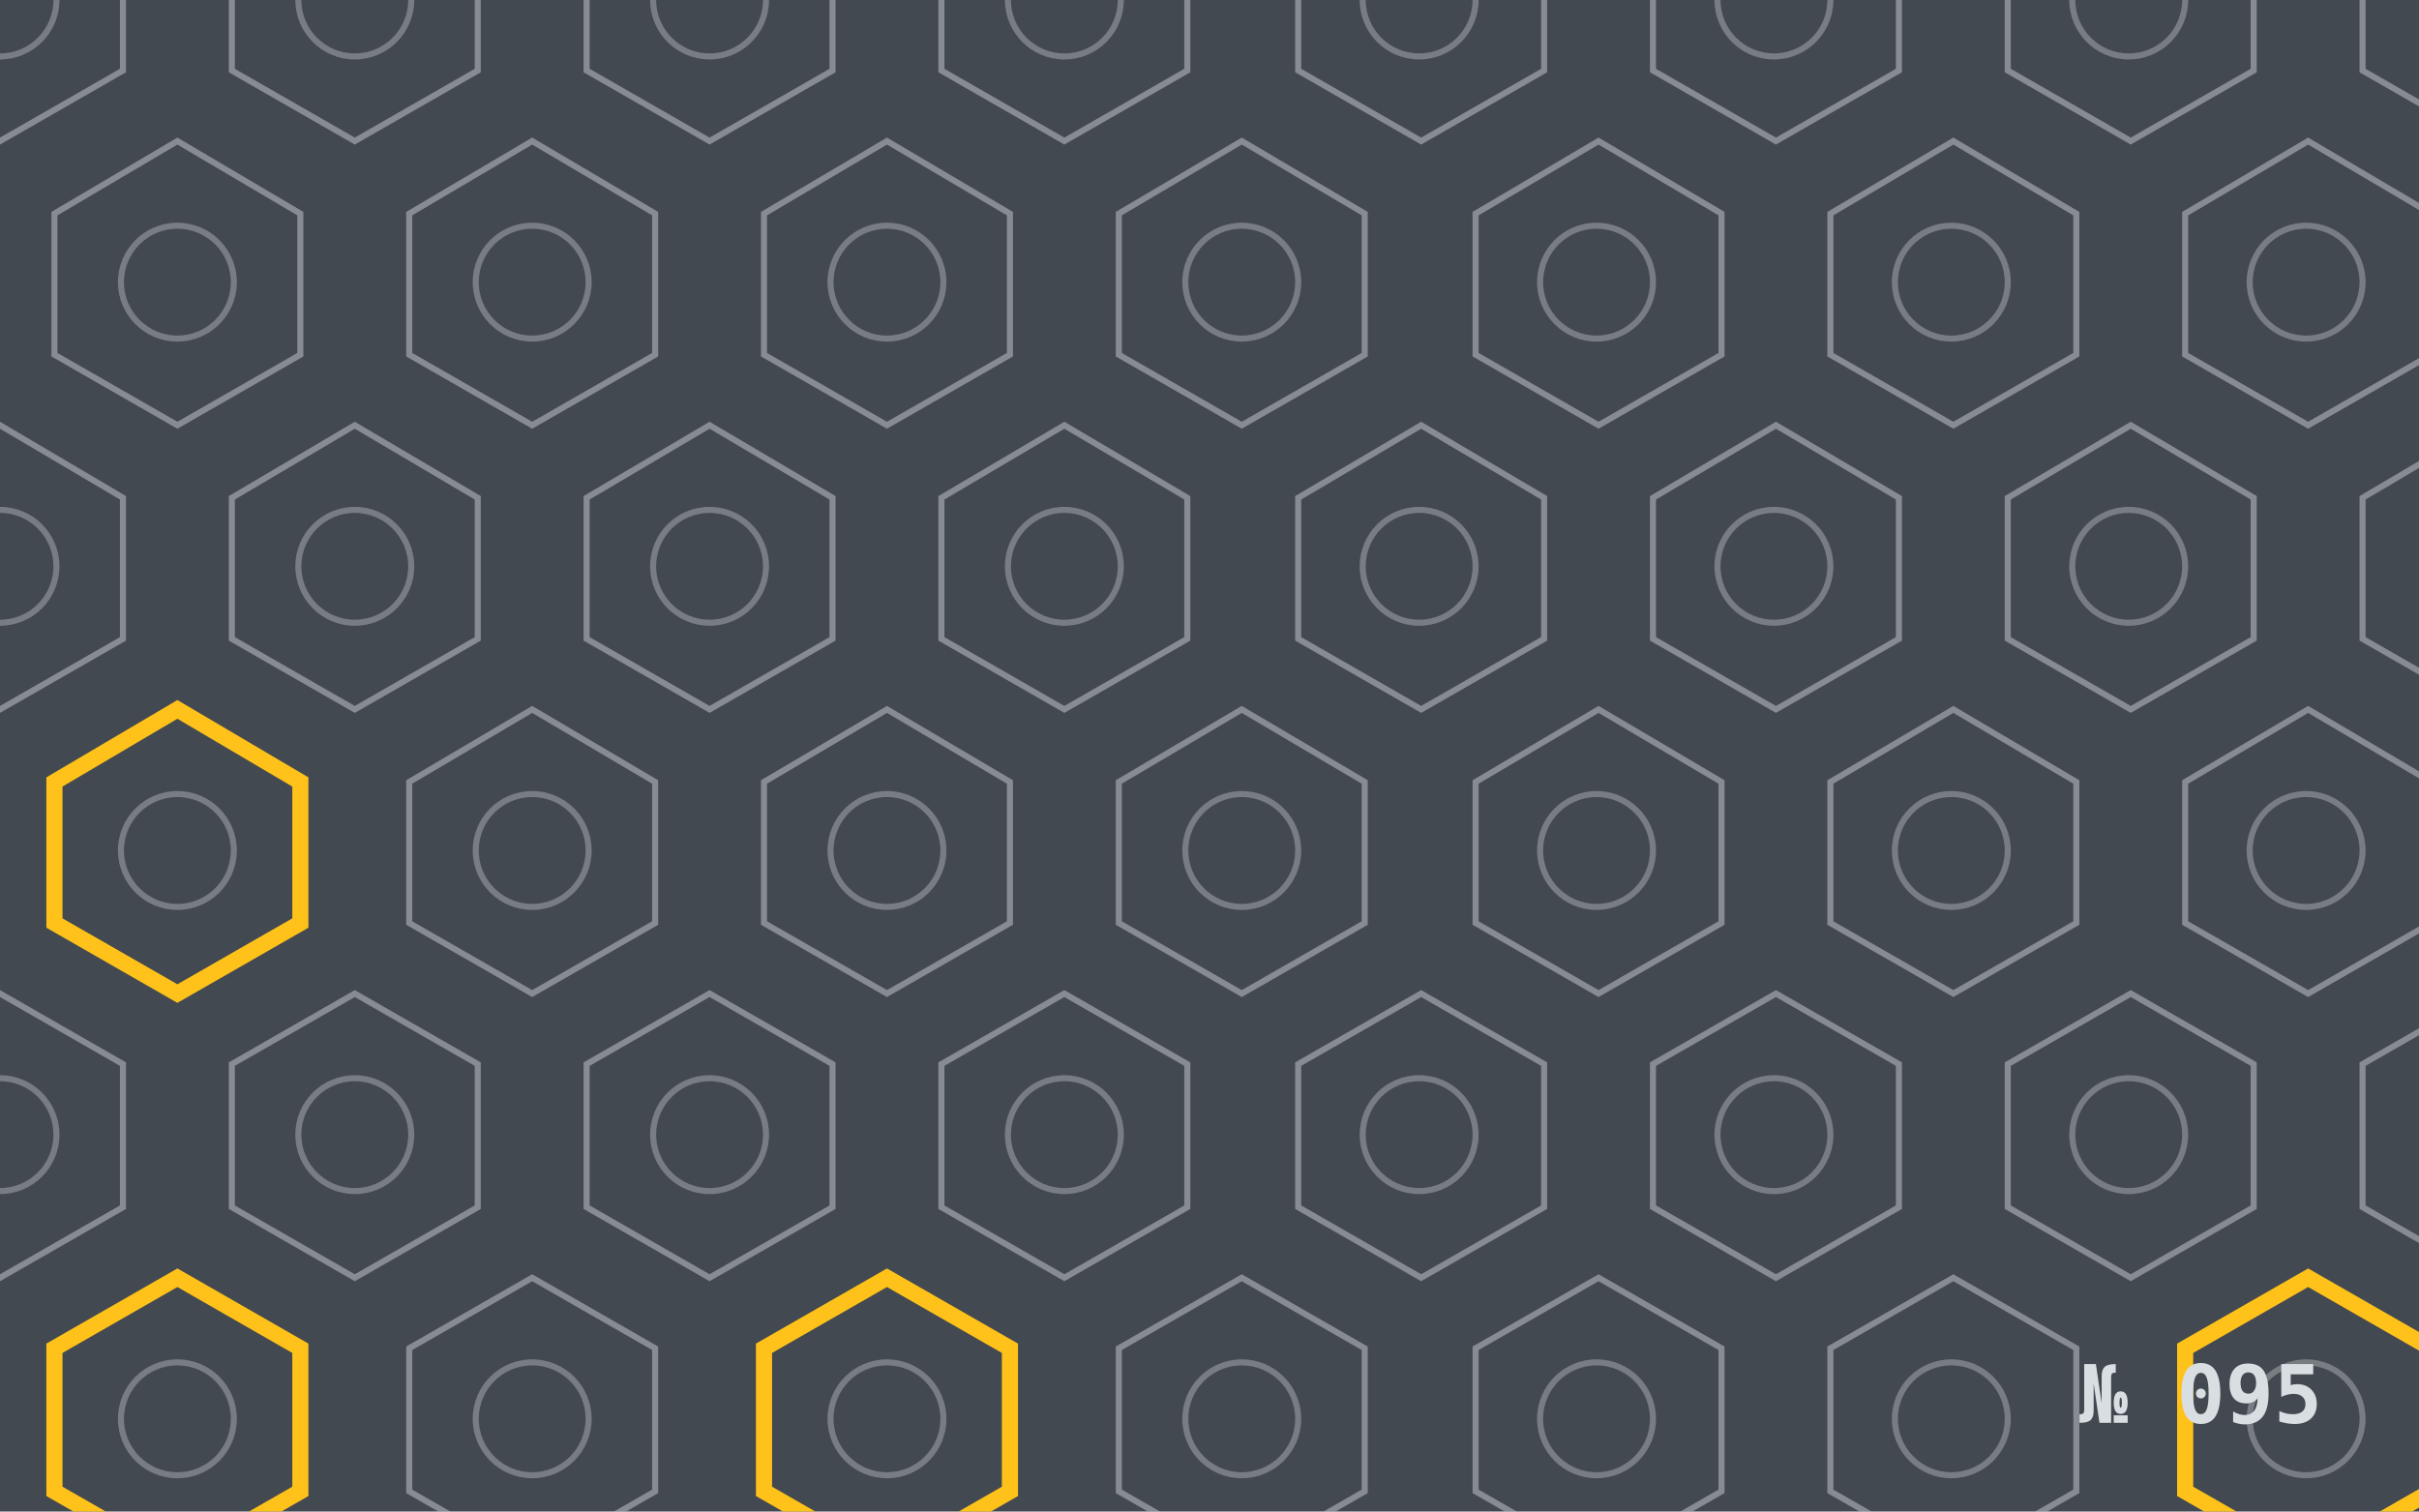
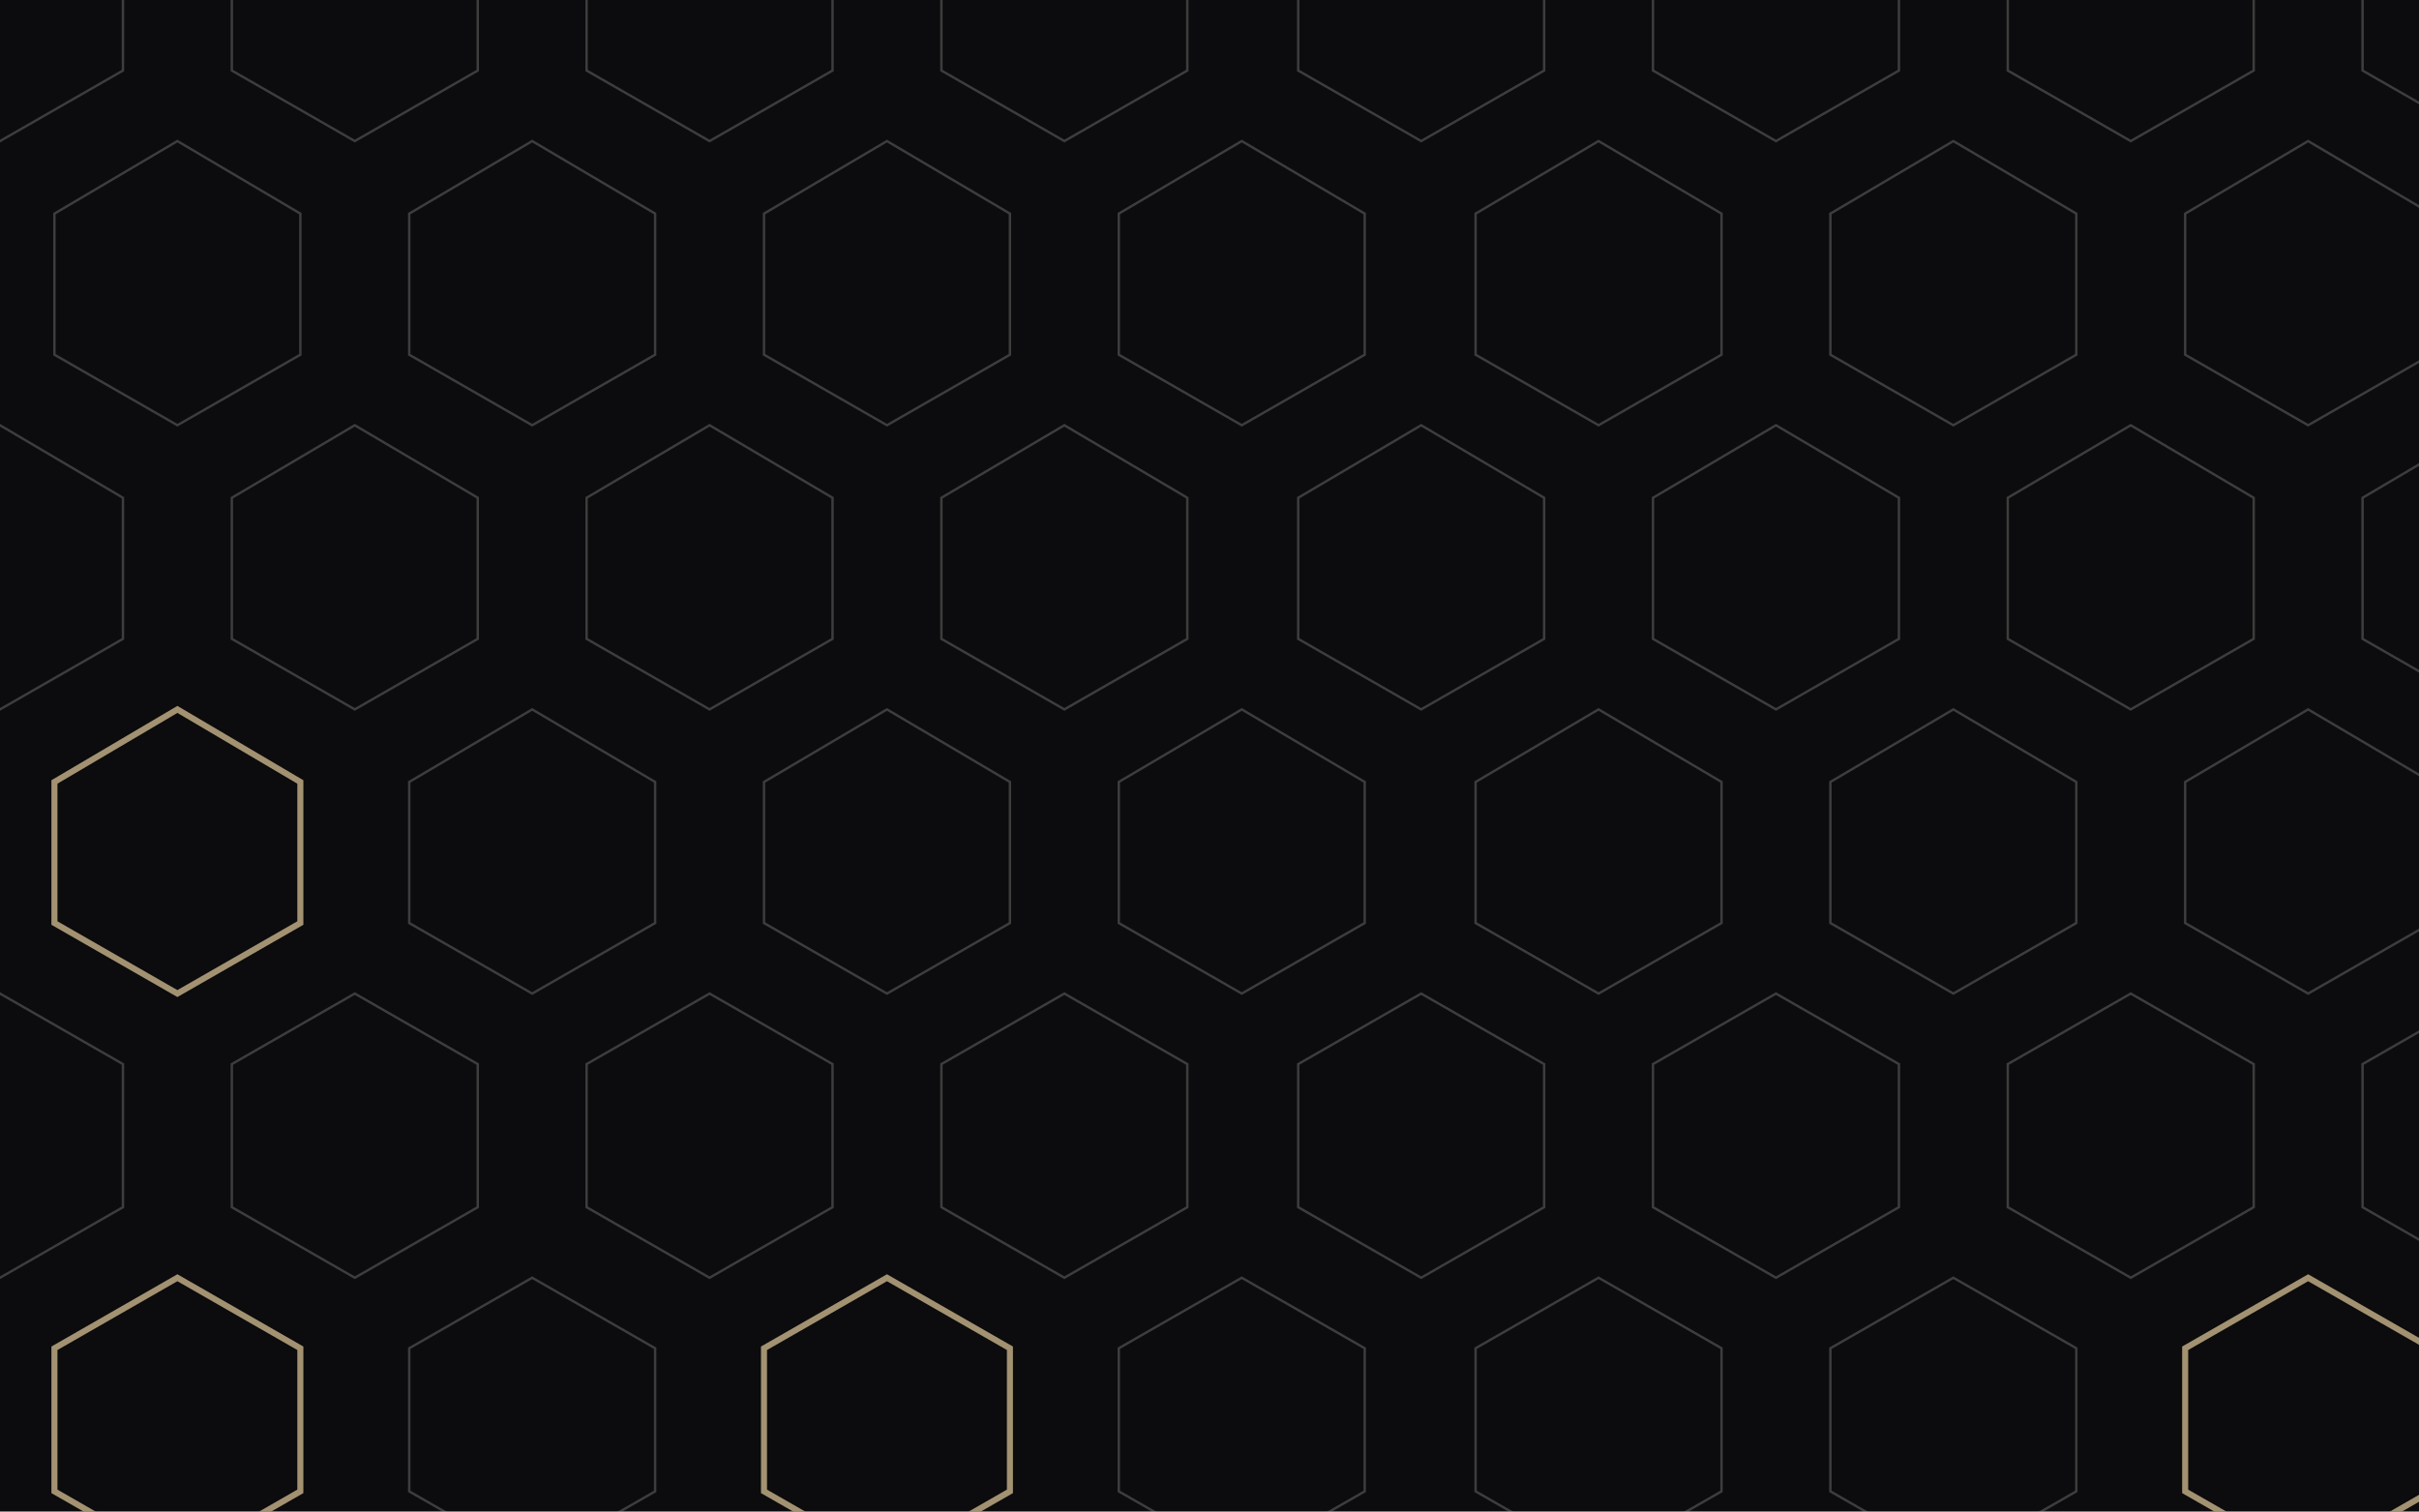
- <svg xmlns="http://www.w3.org/2000/svg" viewBox="0 0 1200 750" preserveAspectRatio="xMidYMid slice" role="img" aria-label="Обложка статьи, рубрика «Обслуживание»">
-   <rect width="1200" height="750" fill="#434950" />
-   <path d="M61 35L0 70L-61 35L-61 -35L-0 -70L61 -35Z" fill="none" stroke="#D9DEE3" stroke-width="3" opacity="0.45" />
-   <circle cx="0" cy="0" r="28" fill="none" stroke="#D9DEE3" stroke-width="3" opacity="0.35" />
-   <path d="M237 35L176 70L115 35L115 -35L176 -70L237 -35Z" fill="none" stroke="#D9DEE3" stroke-width="3" opacity="0.45" />
-   <circle cx="176" cy="0" r="28" fill="none" stroke="#D9DEE3" stroke-width="3" opacity="0.35" />
-   <path d="M413 35L352 70L291 35L291 -35L352 -70L413 -35Z" fill="none" stroke="#D9DEE3" stroke-width="3" opacity="0.45" />
-   <circle cx="352" cy="0" r="28" fill="none" stroke="#D9DEE3" stroke-width="3" opacity="0.35" />
-   <path d="M589 35L528 70L467 35L467 -35L528 -70L589 -35Z" fill="none" stroke="#D9DEE3" stroke-width="3" opacity="0.45" />
-   <circle cx="528" cy="0" r="28" fill="none" stroke="#D9DEE3" stroke-width="3" opacity="0.35" />
-   <path d="M766 35L705 70L644 35L644 -35L705 -70L766 -35Z" fill="none" stroke="#D9DEE3" stroke-width="3" opacity="0.45" />
-   <circle cx="704" cy="0" r="28" fill="none" stroke="#D9DEE3" stroke-width="3" opacity="0.35" />
-   <path d="M942 35L881 70L820 35L820 -35L881 -70L942 -35Z" fill="none" stroke="#D9DEE3" stroke-width="3" opacity="0.45" />
-   <circle cx="880" cy="0" r="28" fill="none" stroke="#D9DEE3" stroke-width="3" opacity="0.35" />
-   <path d="M1118 35L1057 70L996 35L996 -35L1057 -70L1118 -35Z" fill="none" stroke="#D9DEE3" stroke-width="3" opacity="0.45" />
-   <circle cx="1056" cy="0" r="28" fill="none" stroke="#D9DEE3" stroke-width="3" opacity="0.35" />
-   <path d="M1294 35L1233 70L1172 35L1172 -35L1233 -70L1294 -35Z" fill="none" stroke="#D9DEE3" stroke-width="3" opacity="0.45" />
-   <circle cx="1232" cy="0" r="28" fill="none" stroke="#D9DEE3" stroke-width="3" opacity="0.35" />
-   <path d="M149 176L88 211L27 176L27 106L88 70L149 106Z" fill="none" stroke="#D9DEE3" stroke-width="3" opacity="0.45" />
-   <circle cx="88" cy="140" r="28" fill="none" stroke="#D9DEE3" stroke-width="3" opacity="0.35" />
-   <path d="M325 176L264 211L203 176L203 106L264 70L325 106Z" fill="none" stroke="#D9DEE3" stroke-width="3" opacity="0.45" />
-   <circle cx="264" cy="140" r="28" fill="none" stroke="#D9DEE3" stroke-width="3" opacity="0.35" />
-   <path d="M501 176L440 211L379 176L379 106L440 70L501 106Z" fill="none" stroke="#D9DEE3" stroke-width="3" opacity="0.45" />
-   <circle cx="440" cy="140" r="28" fill="none" stroke="#D9DEE3" stroke-width="3" opacity="0.35" />
-   <path d="M677 176L616 211L555 176L555 106L616 70L677 106Z" fill="none" stroke="#D9DEE3" stroke-width="3" opacity="0.45" />
-   <circle cx="616" cy="140" r="28" fill="none" stroke="#D9DEE3" stroke-width="3" opacity="0.35" />
-   <path d="M854 176L793 211L732 176L732 106L793 70L854 106Z" fill="none" stroke="#D9DEE3" stroke-width="3" opacity="0.45" />
-   <circle cx="792" cy="140" r="28" fill="none" stroke="#D9DEE3" stroke-width="3" opacity="0.35" />
-   <path d="M1030 176L969 211L908 176L908 106L969 70L1030 106Z" fill="none" stroke="#D9DEE3" stroke-width="3" opacity="0.45" />
-   <circle cx="968" cy="140" r="28" fill="none" stroke="#D9DEE3" stroke-width="3" opacity="0.35" />
-   <path d="M1206 176L1145 211L1084 176L1084 106L1145 70L1206 106Z" fill="none" stroke="#D9DEE3" stroke-width="3" opacity="0.45" />
-   <circle cx="1144" cy="140" r="28" fill="none" stroke="#D9DEE3" stroke-width="3" opacity="0.35" />
-   <path d="M61 317L0 352L-61 317L-61 247L-0 211L61 247Z" fill="none" stroke="#D9DEE3" stroke-width="3" opacity="0.45" />
-   <circle cx="0" cy="281" r="28" fill="none" stroke="#D9DEE3" stroke-width="3" opacity="0.35" />
-   <path d="M237 317L176 352L115 317L115 247L176 211L237 247Z" fill="none" stroke="#D9DEE3" stroke-width="3" opacity="0.45" />
-   <circle cx="176" cy="281" r="28" fill="none" stroke="#D9DEE3" stroke-width="3" opacity="0.35" />
-   <path d="M413 317L352 352L291 317L291 247L352 211L413 247Z" fill="none" stroke="#D9DEE3" stroke-width="3" opacity="0.45" />
-   <circle cx="352" cy="281" r="28" fill="none" stroke="#D9DEE3" stroke-width="3" opacity="0.35" />
-   <path d="M589 317L528 352L467 317L467 247L528 211L589 247Z" fill="none" stroke="#D9DEE3" stroke-width="3" opacity="0.45" />
-   <circle cx="528" cy="281" r="28" fill="none" stroke="#D9DEE3" stroke-width="3" opacity="0.35" />
-   <path d="M766 317L705 352L644 317L644 247L705 211L766 247Z" fill="none" stroke="#D9DEE3" stroke-width="3" opacity="0.45" />
-   <circle cx="704" cy="281" r="28" fill="none" stroke="#D9DEE3" stroke-width="3" opacity="0.35" />
-   <path d="M942 317L881 352L820 317L820 247L881 211L942 247Z" fill="none" stroke="#D9DEE3" stroke-width="3" opacity="0.45" />
-   <circle cx="880" cy="281" r="28" fill="none" stroke="#D9DEE3" stroke-width="3" opacity="0.35" />
-   <path d="M1118 317L1057 352L996 317L996 247L1057 211L1118 247Z" fill="none" stroke="#D9DEE3" stroke-width="3" opacity="0.45" />
-   <circle cx="1056" cy="281" r="28" fill="none" stroke="#D9DEE3" stroke-width="3" opacity="0.35" />
-   <path d="M1294 317L1233 352L1172 317L1172 247L1233 211L1294 247Z" fill="none" stroke="#D9DEE3" stroke-width="3" opacity="0.45" />
-   <circle cx="1232" cy="281" r="28" fill="none" stroke="#D9DEE3" stroke-width="3" opacity="0.35" />
-   <path d="M149 458L88 493L27 458L27 388L88 352L149 388Z" fill="none" stroke="#FFC21A" stroke-width="8" opacity="1" />
-   <circle cx="88" cy="422" r="28" fill="none" stroke="#D9DEE3" stroke-width="3" opacity="0.35" />
-   <path d="M325 458L264 493L203 458L203 388L264 352L325 388Z" fill="none" stroke="#D9DEE3" stroke-width="3" opacity="0.45" />
-   <circle cx="264" cy="422" r="28" fill="none" stroke="#D9DEE3" stroke-width="3" opacity="0.35" />
-   <path d="M501 458L440 493L379 458L379 388L440 352L501 388Z" fill="none" stroke="#D9DEE3" stroke-width="3" opacity="0.45" />
-   <circle cx="440" cy="422" r="28" fill="none" stroke="#D9DEE3" stroke-width="3" opacity="0.35" />
-   <path d="M677 458L616 493L555 458L555 388L616 352L677 388Z" fill="none" stroke="#D9DEE3" stroke-width="3" opacity="0.45" />
-   <circle cx="616" cy="422" r="28" fill="none" stroke="#D9DEE3" stroke-width="3" opacity="0.35" />
-   <path d="M854 458L793 493L732 458L732 388L793 352L854 388Z" fill="none" stroke="#D9DEE3" stroke-width="3" opacity="0.45" />
-   <circle cx="792" cy="422" r="28" fill="none" stroke="#D9DEE3" stroke-width="3" opacity="0.35" />
-   <path d="M1030 458L969 493L908 458L908 388L969 352L1030 388Z" fill="none" stroke="#D9DEE3" stroke-width="3" opacity="0.45" />
-   <circle cx="968" cy="422" r="28" fill="none" stroke="#D9DEE3" stroke-width="3" opacity="0.35" />
-   <path d="M1206 458L1145 493L1084 458L1084 388L1145 352L1206 388Z" fill="none" stroke="#D9DEE3" stroke-width="3" opacity="0.45" />
-   <circle cx="1144" cy="422" r="28" fill="none" stroke="#D9DEE3" stroke-width="3" opacity="0.35" />
-   <path d="M61 599L0 634L-61 599L-61 528L-0 493L61 528Z" fill="none" stroke="#D9DEE3" stroke-width="3" opacity="0.45" />
-   <circle cx="0" cy="563" r="28" fill="none" stroke="#D9DEE3" stroke-width="3" opacity="0.35" />
-   <path d="M237 599L176 634L115 599L115 528L176 493L237 528Z" fill="none" stroke="#D9DEE3" stroke-width="3" opacity="0.45" />
-   <circle cx="176" cy="563" r="28" fill="none" stroke="#D9DEE3" stroke-width="3" opacity="0.35" />
-   <path d="M413 599L352 634L291 599L291 528L352 493L413 528Z" fill="none" stroke="#D9DEE3" stroke-width="3" opacity="0.45" />
-   <circle cx="352" cy="563" r="28" fill="none" stroke="#D9DEE3" stroke-width="3" opacity="0.35" />
-   <path d="M589 599L528 634L467 599L467 528L528 493L589 528Z" fill="none" stroke="#D9DEE3" stroke-width="3" opacity="0.45" />
-   <circle cx="528" cy="563" r="28" fill="none" stroke="#D9DEE3" stroke-width="3" opacity="0.35" />
-   <path d="M766 599L705 634L644 599L644 528L705 493L766 528Z" fill="none" stroke="#D9DEE3" stroke-width="3" opacity="0.45" />
-   <circle cx="704" cy="563" r="28" fill="none" stroke="#D9DEE3" stroke-width="3" opacity="0.35" />
-   <path d="M942 599L881 634L820 599L820 528L881 493L942 528Z" fill="none" stroke="#D9DEE3" stroke-width="3" opacity="0.45" />
-   <circle cx="880" cy="563" r="28" fill="none" stroke="#D9DEE3" stroke-width="3" opacity="0.35" />
-   <path d="M1118 599L1057 634L996 599L996 528L1057 493L1118 528Z" fill="none" stroke="#D9DEE3" stroke-width="3" opacity="0.45" />
-   <circle cx="1056" cy="563" r="28" fill="none" stroke="#D9DEE3" stroke-width="3" opacity="0.35" />
-   <path d="M1294 599L1233 634L1172 599L1172 528L1233 493L1294 528Z" fill="none" stroke="#D9DEE3" stroke-width="3" opacity="0.45" />
-   <circle cx="1232" cy="563" r="28" fill="none" stroke="#D9DEE3" stroke-width="3" opacity="0.35" />
-   <path d="M149 740L88 775L27 740L27 669L88 634L149 669Z" fill="none" stroke="#FFC21A" stroke-width="8" opacity="1" />
-   <circle cx="88" cy="704" r="28" fill="none" stroke="#D9DEE3" stroke-width="3" opacity="0.35" />
-   <path d="M325 740L264 775L203 740L203 669L264 634L325 669Z" fill="none" stroke="#D9DEE3" stroke-width="3" opacity="0.45" />
-   <circle cx="264" cy="704" r="28" fill="none" stroke="#D9DEE3" stroke-width="3" opacity="0.35" />
-   <path d="M501 740L440 775L379 740L379 669L440 634L501 669Z" fill="none" stroke="#FFC21A" stroke-width="8" opacity="1" />
-   <circle cx="440" cy="704" r="28" fill="none" stroke="#D9DEE3" stroke-width="3" opacity="0.35" />
-   <path d="M677 740L616 775L555 740L555 669L616 634L677 669Z" fill="none" stroke="#D9DEE3" stroke-width="3" opacity="0.45" />
-   <circle cx="616" cy="704" r="28" fill="none" stroke="#D9DEE3" stroke-width="3" opacity="0.35" />
-   <path d="M854 740L793 775L732 740L732 669L793 634L854 669Z" fill="none" stroke="#D9DEE3" stroke-width="3" opacity="0.45" />
-   <circle cx="792" cy="704" r="28" fill="none" stroke="#D9DEE3" stroke-width="3" opacity="0.35" />
-   <path d="M1030 740L969 775L908 740L908 669L969 634L1030 669Z" fill="none" stroke="#D9DEE3" stroke-width="3" opacity="0.45" />
-   <circle cx="968" cy="704" r="28" fill="none" stroke="#D9DEE3" stroke-width="3" opacity="0.35" />
-   <path d="M1206 740L1145 775L1084 740L1084 669L1145 634L1206 669Z" fill="none" stroke="#FFC21A" stroke-width="8" opacity="1" />
-   <circle cx="1144" cy="704" r="28" fill="none" stroke="#D9DEE3" stroke-width="3" opacity="0.35" />
-   <text x="1152" y="706" text-anchor="end" font-family="'JetBrains Mono',ui-monospace,monospace" font-size="40" font-weight="600" fill="#D9DEE3">№ 095</text>
+ <svg xmlns="http://www.w3.org/2000/svg" width="1200" height="750" viewBox="0 0 1200 750" preserveAspectRatio="xMidYMid slice" aria-hidden="true" focusable="false">
+   <rect width="1200" height="750" fill="#0C0B0D" />
+   <path d="M61 35L0 70L-61 35L-61 -35L-0 -70L61 -35Z" fill="none" stroke="#ECEBE6" stroke-width="1.2" opacity="0.22" />
+   <path d="M237 35L176 70L115 35L115 -35L176 -70L237 -35Z" fill="none" stroke="#ECEBE6" stroke-width="1.2" opacity="0.22" />
+   <path d="M413 35L352 70L291 35L291 -35L352 -70L413 -35Z" fill="none" stroke="#ECEBE6" stroke-width="1.2" opacity="0.22" />
+   <path d="M589 35L528 70L467 35L467 -35L528 -70L589 -35Z" fill="none" stroke="#ECEBE6" stroke-width="1.2" opacity="0.22" />
+   <path d="M766 35L705 70L644 35L644 -35L705 -70L766 -35Z" fill="none" stroke="#ECEBE6" stroke-width="1.2" opacity="0.22" />
+   <path d="M942 35L881 70L820 35L820 -35L881 -70L942 -35Z" fill="none" stroke="#ECEBE6" stroke-width="1.2" opacity="0.22" />
+   <path d="M1118 35L1057 70L996 35L996 -35L1057 -70L1118 -35Z" fill="none" stroke="#ECEBE6" stroke-width="1.2" opacity="0.22" />
+   <path d="M1294 35L1233 70L1172 35L1172 -35L1233 -70L1294 -35Z" fill="none" stroke="#ECEBE6" stroke-width="1.2" opacity="0.22" />
+   <path d="M149 176L88 211L27 176L27 106L88 70L149 106Z" fill="none" stroke="#ECEBE6" stroke-width="1.2" opacity="0.22" />
+   <path d="M325 176L264 211L203 176L203 106L264 70L325 106Z" fill="none" stroke="#ECEBE6" stroke-width="1.2" opacity="0.22" />
+   <path d="M501 176L440 211L379 176L379 106L440 70L501 106Z" fill="none" stroke="#ECEBE6" stroke-width="1.2" opacity="0.22" />
+   <path d="M677 176L616 211L555 176L555 106L616 70L677 106Z" fill="none" stroke="#ECEBE6" stroke-width="1.2" opacity="0.22" />
+   <path d="M854 176L793 211L732 176L732 106L793 70L854 106Z" fill="none" stroke="#ECEBE6" stroke-width="1.2" opacity="0.22" />
+   <path d="M1030 176L969 211L908 176L908 106L969 70L1030 106Z" fill="none" stroke="#ECEBE6" stroke-width="1.2" opacity="0.22" />
+   <path d="M1206 176L1145 211L1084 176L1084 106L1145 70L1206 106Z" fill="none" stroke="#ECEBE6" stroke-width="1.2" opacity="0.22" />
+   <path d="M61 317L0 352L-61 317L-61 247L-0 211L61 247Z" fill="none" stroke="#ECEBE6" stroke-width="1.2" opacity="0.22" />
+   <path d="M237 317L176 352L115 317L115 247L176 211L237 247Z" fill="none" stroke="#ECEBE6" stroke-width="1.2" opacity="0.22" />
+   <path d="M413 317L352 352L291 317L291 247L352 211L413 247Z" fill="none" stroke="#ECEBE6" stroke-width="1.2" opacity="0.22" />
+   <path d="M589 317L528 352L467 317L467 247L528 211L589 247Z" fill="none" stroke="#ECEBE6" stroke-width="1.2" opacity="0.22" />
+   <path d="M766 317L705 352L644 317L644 247L705 211L766 247Z" fill="none" stroke="#ECEBE6" stroke-width="1.2" opacity="0.22" />
+   <path d="M942 317L881 352L820 317L820 247L881 211L942 247Z" fill="none" stroke="#ECEBE6" stroke-width="1.2" opacity="0.22" />
+   <path d="M1118 317L1057 352L996 317L996 247L1057 211L1118 247Z" fill="none" stroke="#ECEBE6" stroke-width="1.2" opacity="0.22" />
+   <path d="M1294 317L1233 352L1172 317L1172 247L1233 211L1294 247Z" fill="none" stroke="#ECEBE6" stroke-width="1.2" opacity="0.22" />
+   <path d="M149 458L88 493L27 458L27 388L88 352L149 388Z" fill="none" stroke="#C8B48A" stroke-width="3" opacity="0.8" />
+   <path d="M325 458L264 493L203 458L203 388L264 352L325 388Z" fill="none" stroke="#ECEBE6" stroke-width="1.2" opacity="0.22" />
+   <path d="M501 458L440 493L379 458L379 388L440 352L501 388Z" fill="none" stroke="#ECEBE6" stroke-width="1.2" opacity="0.22" />
+   <path d="M677 458L616 493L555 458L555 388L616 352L677 388Z" fill="none" stroke="#ECEBE6" stroke-width="1.2" opacity="0.22" />
+   <path d="M854 458L793 493L732 458L732 388L793 352L854 388Z" fill="none" stroke="#ECEBE6" stroke-width="1.2" opacity="0.22" />
+   <path d="M1030 458L969 493L908 458L908 388L969 352L1030 388Z" fill="none" stroke="#ECEBE6" stroke-width="1.2" opacity="0.22" />
+   <path d="M1206 458L1145 493L1084 458L1084 388L1145 352L1206 388Z" fill="none" stroke="#ECEBE6" stroke-width="1.2" opacity="0.22" />
+   <path d="M61 599L0 634L-61 599L-61 528L-0 493L61 528Z" fill="none" stroke="#ECEBE6" stroke-width="1.2" opacity="0.22" />
+   <path d="M237 599L176 634L115 599L115 528L176 493L237 528Z" fill="none" stroke="#ECEBE6" stroke-width="1.2" opacity="0.22" />
+   <path d="M413 599L352 634L291 599L291 528L352 493L413 528Z" fill="none" stroke="#ECEBE6" stroke-width="1.2" opacity="0.22" />
+   <path d="M589 599L528 634L467 599L467 528L528 493L589 528Z" fill="none" stroke="#ECEBE6" stroke-width="1.2" opacity="0.22" />
+   <path d="M766 599L705 634L644 599L644 528L705 493L766 528Z" fill="none" stroke="#ECEBE6" stroke-width="1.2" opacity="0.22" />
+   <path d="M942 599L881 634L820 599L820 528L881 493L942 528Z" fill="none" stroke="#ECEBE6" stroke-width="1.2" opacity="0.22" />
+   <path d="M1118 599L1057 634L996 599L996 528L1057 493L1118 528Z" fill="none" stroke="#ECEBE6" stroke-width="1.2" opacity="0.22" />
+   <path d="M1294 599L1233 634L1172 599L1172 528L1233 493L1294 528Z" fill="none" stroke="#ECEBE6" stroke-width="1.2" opacity="0.22" />
+   <path d="M149 740L88 775L27 740L27 669L88 634L149 669Z" fill="none" stroke="#C8B48A" stroke-width="3" opacity="0.8" />
+   <path d="M325 740L264 775L203 740L203 669L264 634L325 669Z" fill="none" stroke="#ECEBE6" stroke-width="1.2" opacity="0.22" />
+   <path d="M501 740L440 775L379 740L379 669L440 634L501 669Z" fill="none" stroke="#C8B48A" stroke-width="3" opacity="0.8" />
+   <path d="M677 740L616 775L555 740L555 669L616 634L677 669Z" fill="none" stroke="#ECEBE6" stroke-width="1.2" opacity="0.22" />
+   <path d="M854 740L793 775L732 740L732 669L793 634L854 669Z" fill="none" stroke="#ECEBE6" stroke-width="1.2" opacity="0.22" />
+   <path d="M1030 740L969 775L908 740L908 669L969 634L1030 669Z" fill="none" stroke="#ECEBE6" stroke-width="1.2" opacity="0.22" />
+   <path d="M1206 740L1145 775L1084 740L1084 669L1145 634L1206 669Z" fill="none" stroke="#C8B48A" stroke-width="3" opacity="0.8" />
</svg>
